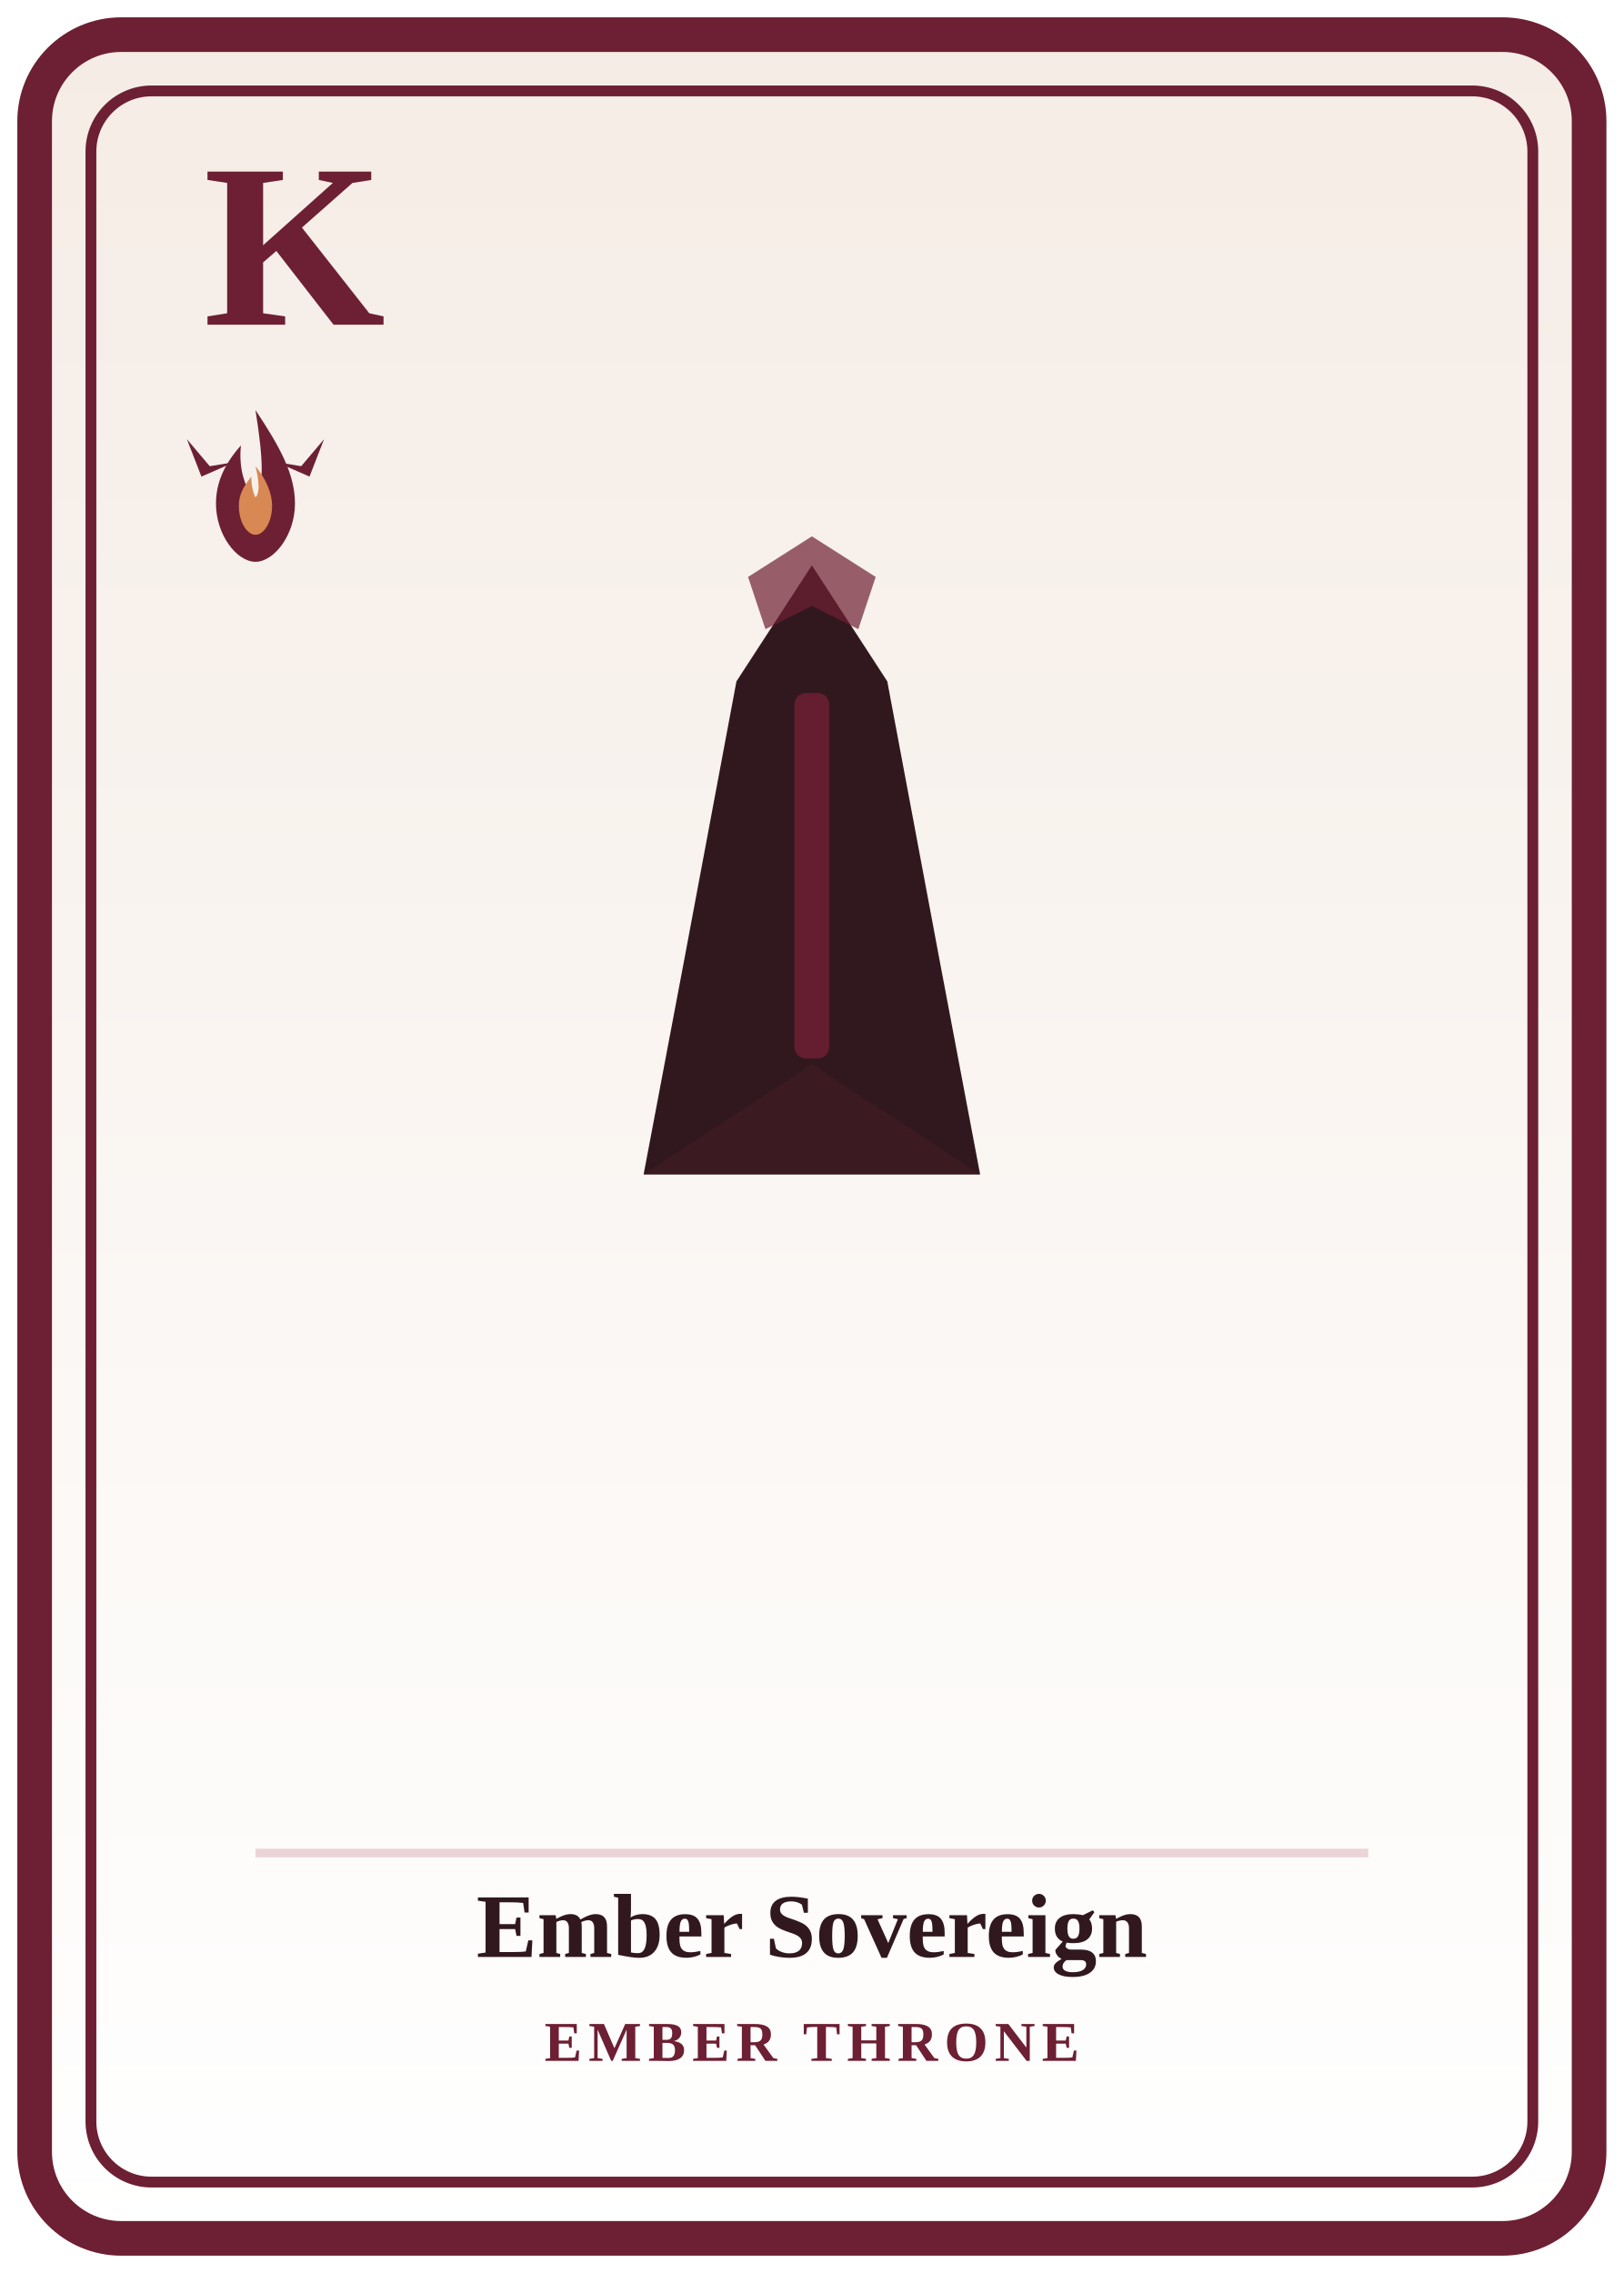
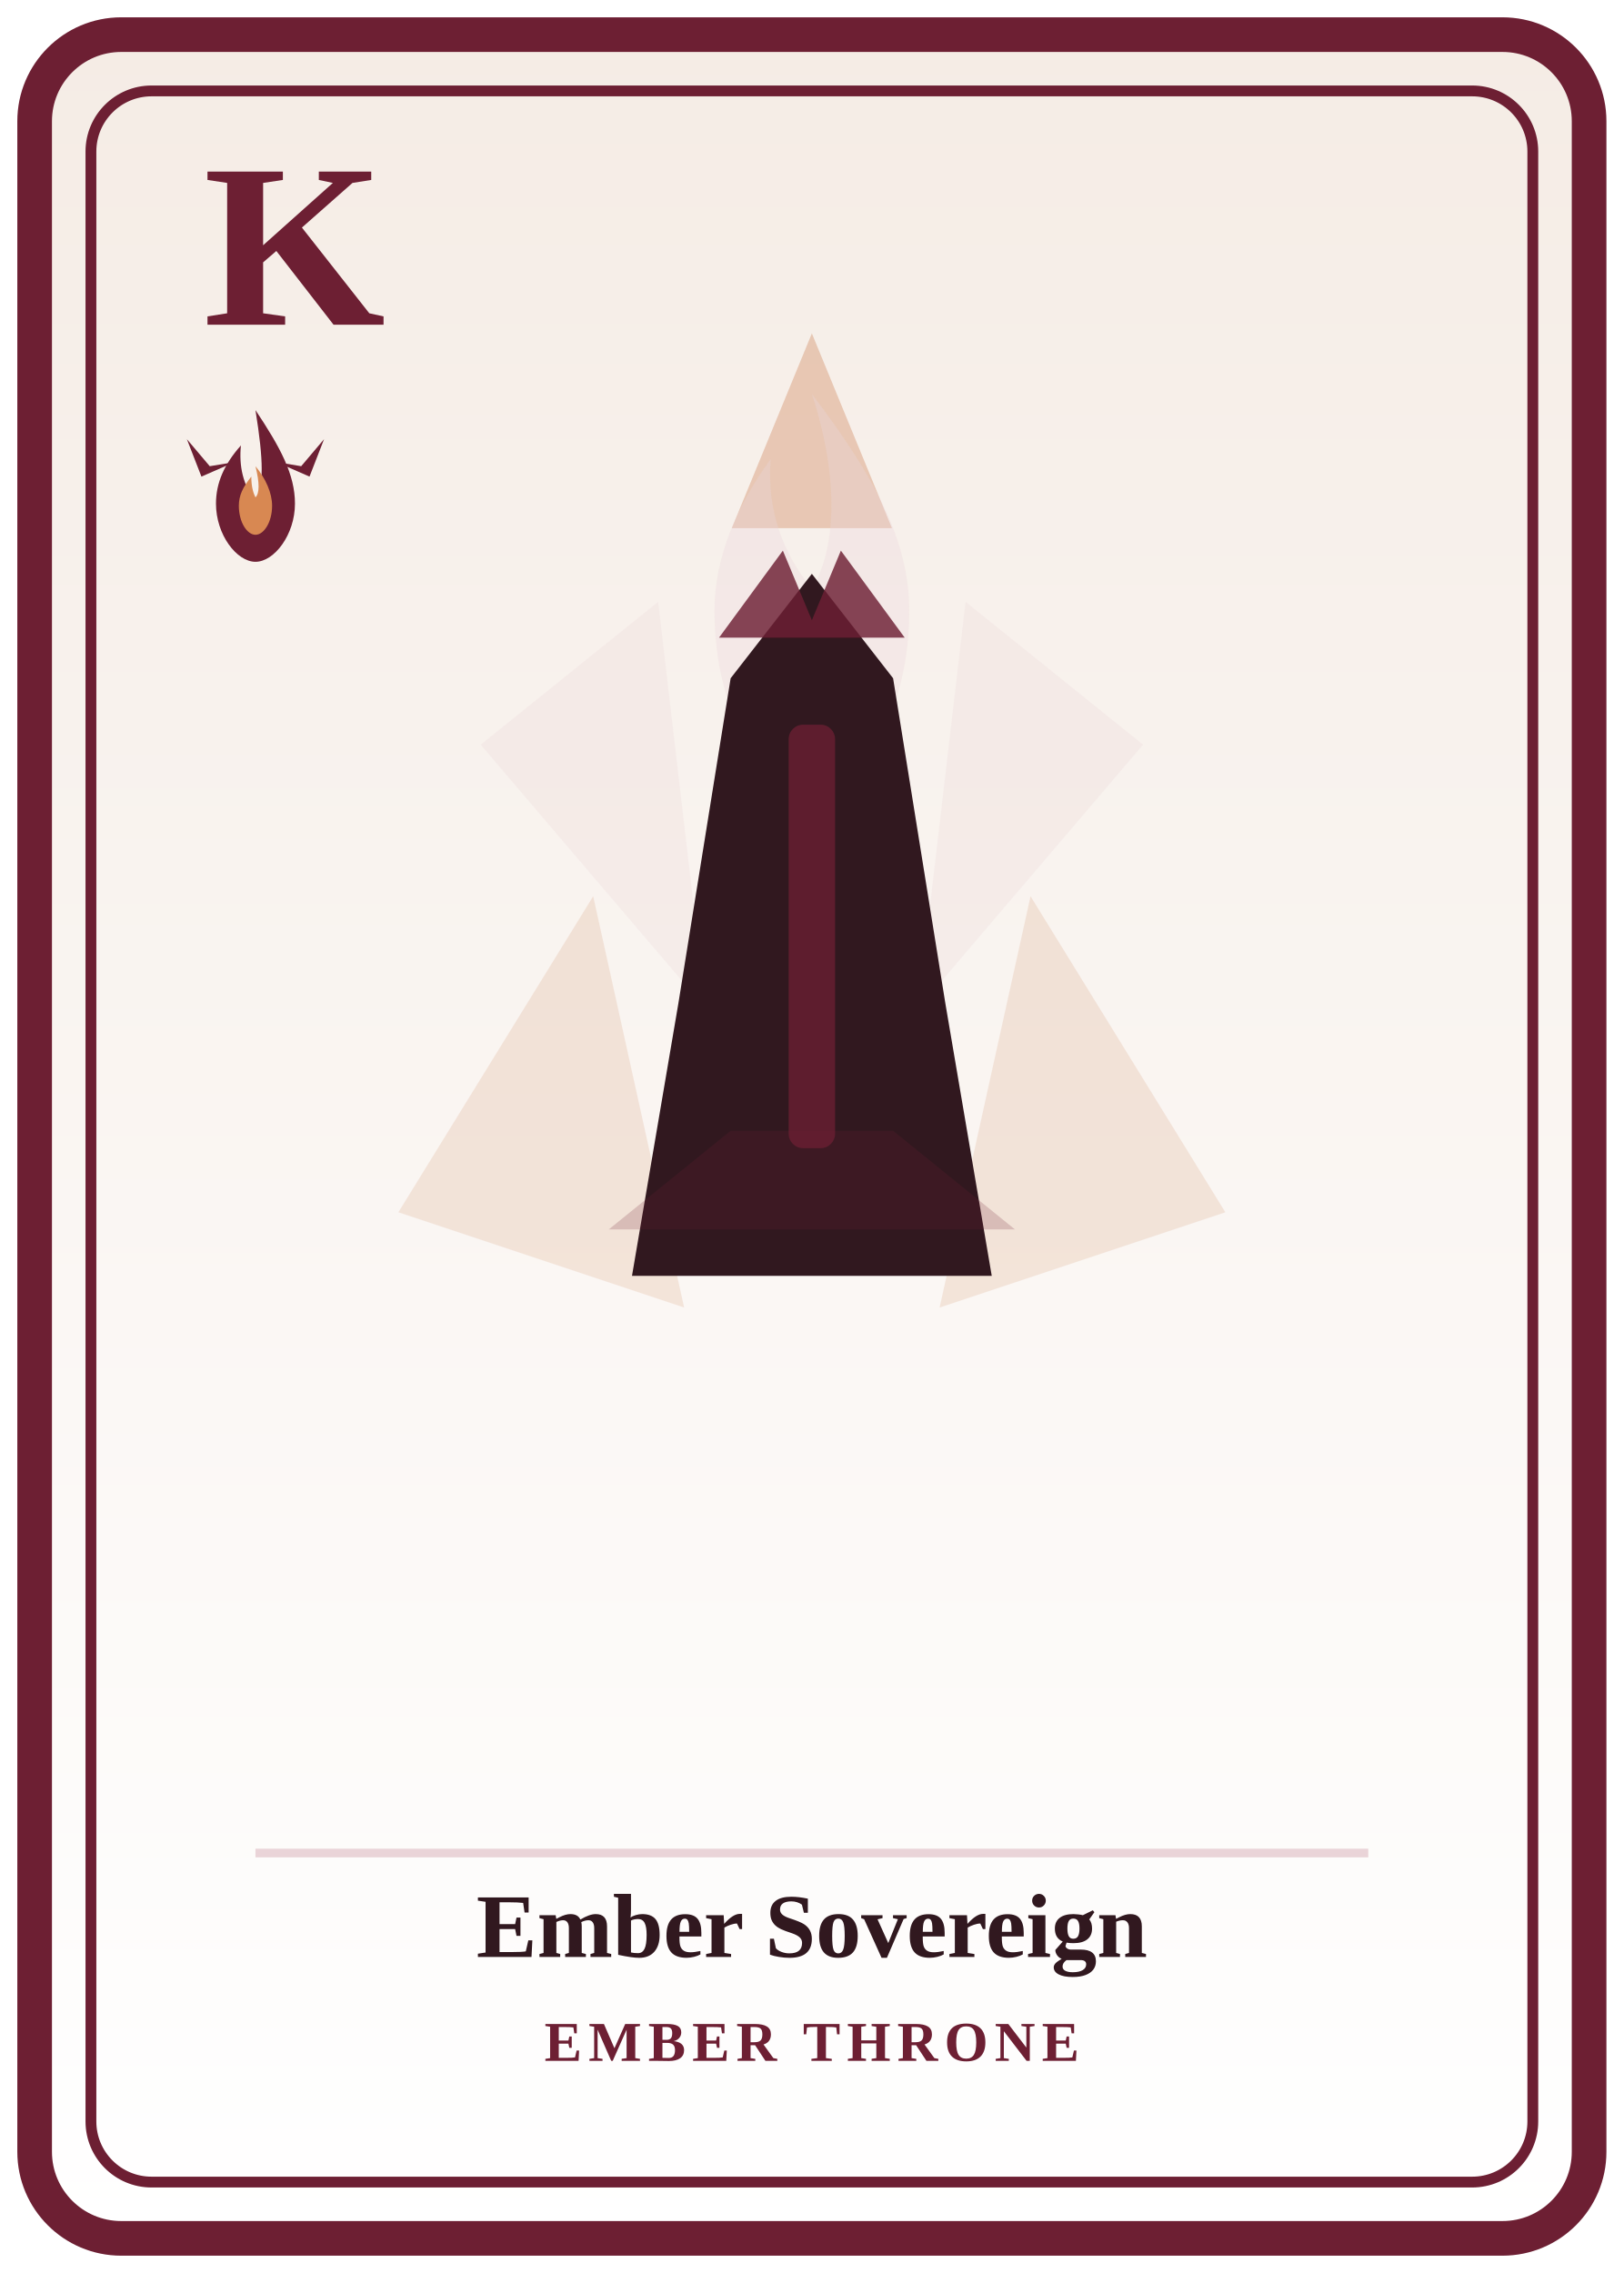
<svg xmlns="http://www.w3.org/2000/svg" viewBox="0 0 750 1050" role="img" aria-labelledby="title desc">
  <defs>
    <linearGradient id="bg-ember_throne_king" x1="0" x2="0" y1="0" y2="1">
      <stop offset="0%" stop-color="#f5ece5" />
      <stop offset="100%" stop-color="#ffffff" />
    </linearGradient>
  </defs>
  <rect x="16" y="16" width="718" height="1018" rx="40" fill="url(#bg-ember_throne_king)" stroke="#6D1F33" stroke-width="16" />
  <rect x="42" y="42" width="666" height="966" rx="28" fill="none" stroke="#6D1F33" stroke-width="5" />
  <g transform="translate(94,150)">
    <text x="0" y="0" font-size="108" font-weight="700" fill="#6D1F33">K</text>
    <g transform="translate(24,74)">
      <g transform="translate(0,0) scale(0.48)">
        <path d="M-44 -18 L-66 -44 L-52 -8 L-20 -22 Z" fill="#6D1F33" />
        <path d="M44 -18 L66 -44 L52 -8 L20 -22 Z" fill="#6D1F33" />
        <path d="M0 -72 C24 -36 38 -10 38 18 C38 48 18 74 0 74 C-18 74 -38 48 -38 18 C-38 -2 -30 -20 -14 -38 C-16 -18 -12 0 0 16 C8 0 8 -22 0 -72 Z" fill="#6D1F33" />
        <path d="M0 -18 C10 -6 16 8 16 20 C16 36 8 48 0 48 C-8 48 -16 36 -16 20 C-16 10 -12 2 -4 -8 C-4 2 -2 8 0 12 C4 8 4 -2 0 -18 Z" fill="#d88852" />
      </g>
    </g>
  </g>
-   <g transform="translate(375,430) scale(1.34)">
-     <path d="M0 -126 L26 -86 L44 10 L58 84 L-58 84 L-44 10 L-26 -86 Z" fill="#31181f" />
-     <path d="M0 -136 L22 -122 L16 -104 L0 -112 L-16 -104 L-22 -122 Z" fill="#6D1F33" opacity="0.7" />
-     <rect x="-6" y="-82" width="12" height="126" rx="4" fill="#6D1F33" opacity="0.85" />
-     <path d="M-58 84 L0 46 L58 84" fill="#6D1F33" opacity="0.18" />
+   <g opacity="0.94">
+     <path d="M184 560 L274 414 L316 604 Z" fill="#d69a78" opacity="0.22" />
+     <path d="M566 560 L476 414 L434 604 Z" fill="#d69a78" opacity="0.22" />
+     <path d="M222 344 L304 278 L326 466 Z" fill="#ead4d8" opacity="0.28" />
+     <path d="M528 344 L446 278 L424 466 Z" fill="#ead4d8" opacity="0.28" />
+     <path d="M338 244 L375 154 L412 244" fill="#d69a78" opacity="0.5" />
+     <path d="M375 182 C404 220 420 250 420 282 C420 332 396 364 375 364 C354 364 330 332 330 282 C330 258 340 234 356 212 C354 236 362 256 375 272 C386 254 388 222 375 182 Z" fill="#ead4d8" opacity="0.32" />
+   </g>
+   <g transform="translate(375,450) scale(1.34)">
+     <path d="M0 -138 L28 -102 L46 10 L62 104 L-62 104 L-46 10 L-28 -102 Z" fill="#31181f" />
+     <path d="M-32 -116 L-10 -146 L0 -122 L10 -146 L32 -116" fill="#6D1F33" opacity="0.82" />
+     <path d="M-70 88 L-28 54 L28 54 L70 88" fill="#6D1F33" opacity="0.2" />
+     <rect x="-8" y="-86" width="16" height="146" rx="5" fill="#6D1F33" opacity="0.74" />
  </g>
  <line x1="118" y1="856" x2="632" y2="856" stroke="#ead4d8" stroke-width="4" />
  <text x="375" y="904" text-anchor="middle" font-size="42" font-weight="700" fill="#31181f">Ember Sovereign</text>
  <text x="375" y="952" text-anchor="middle" font-size="26" font-weight="700" fill="#6D1F33" letter-spacing="3">EMBER THRONE</text>
</svg>
